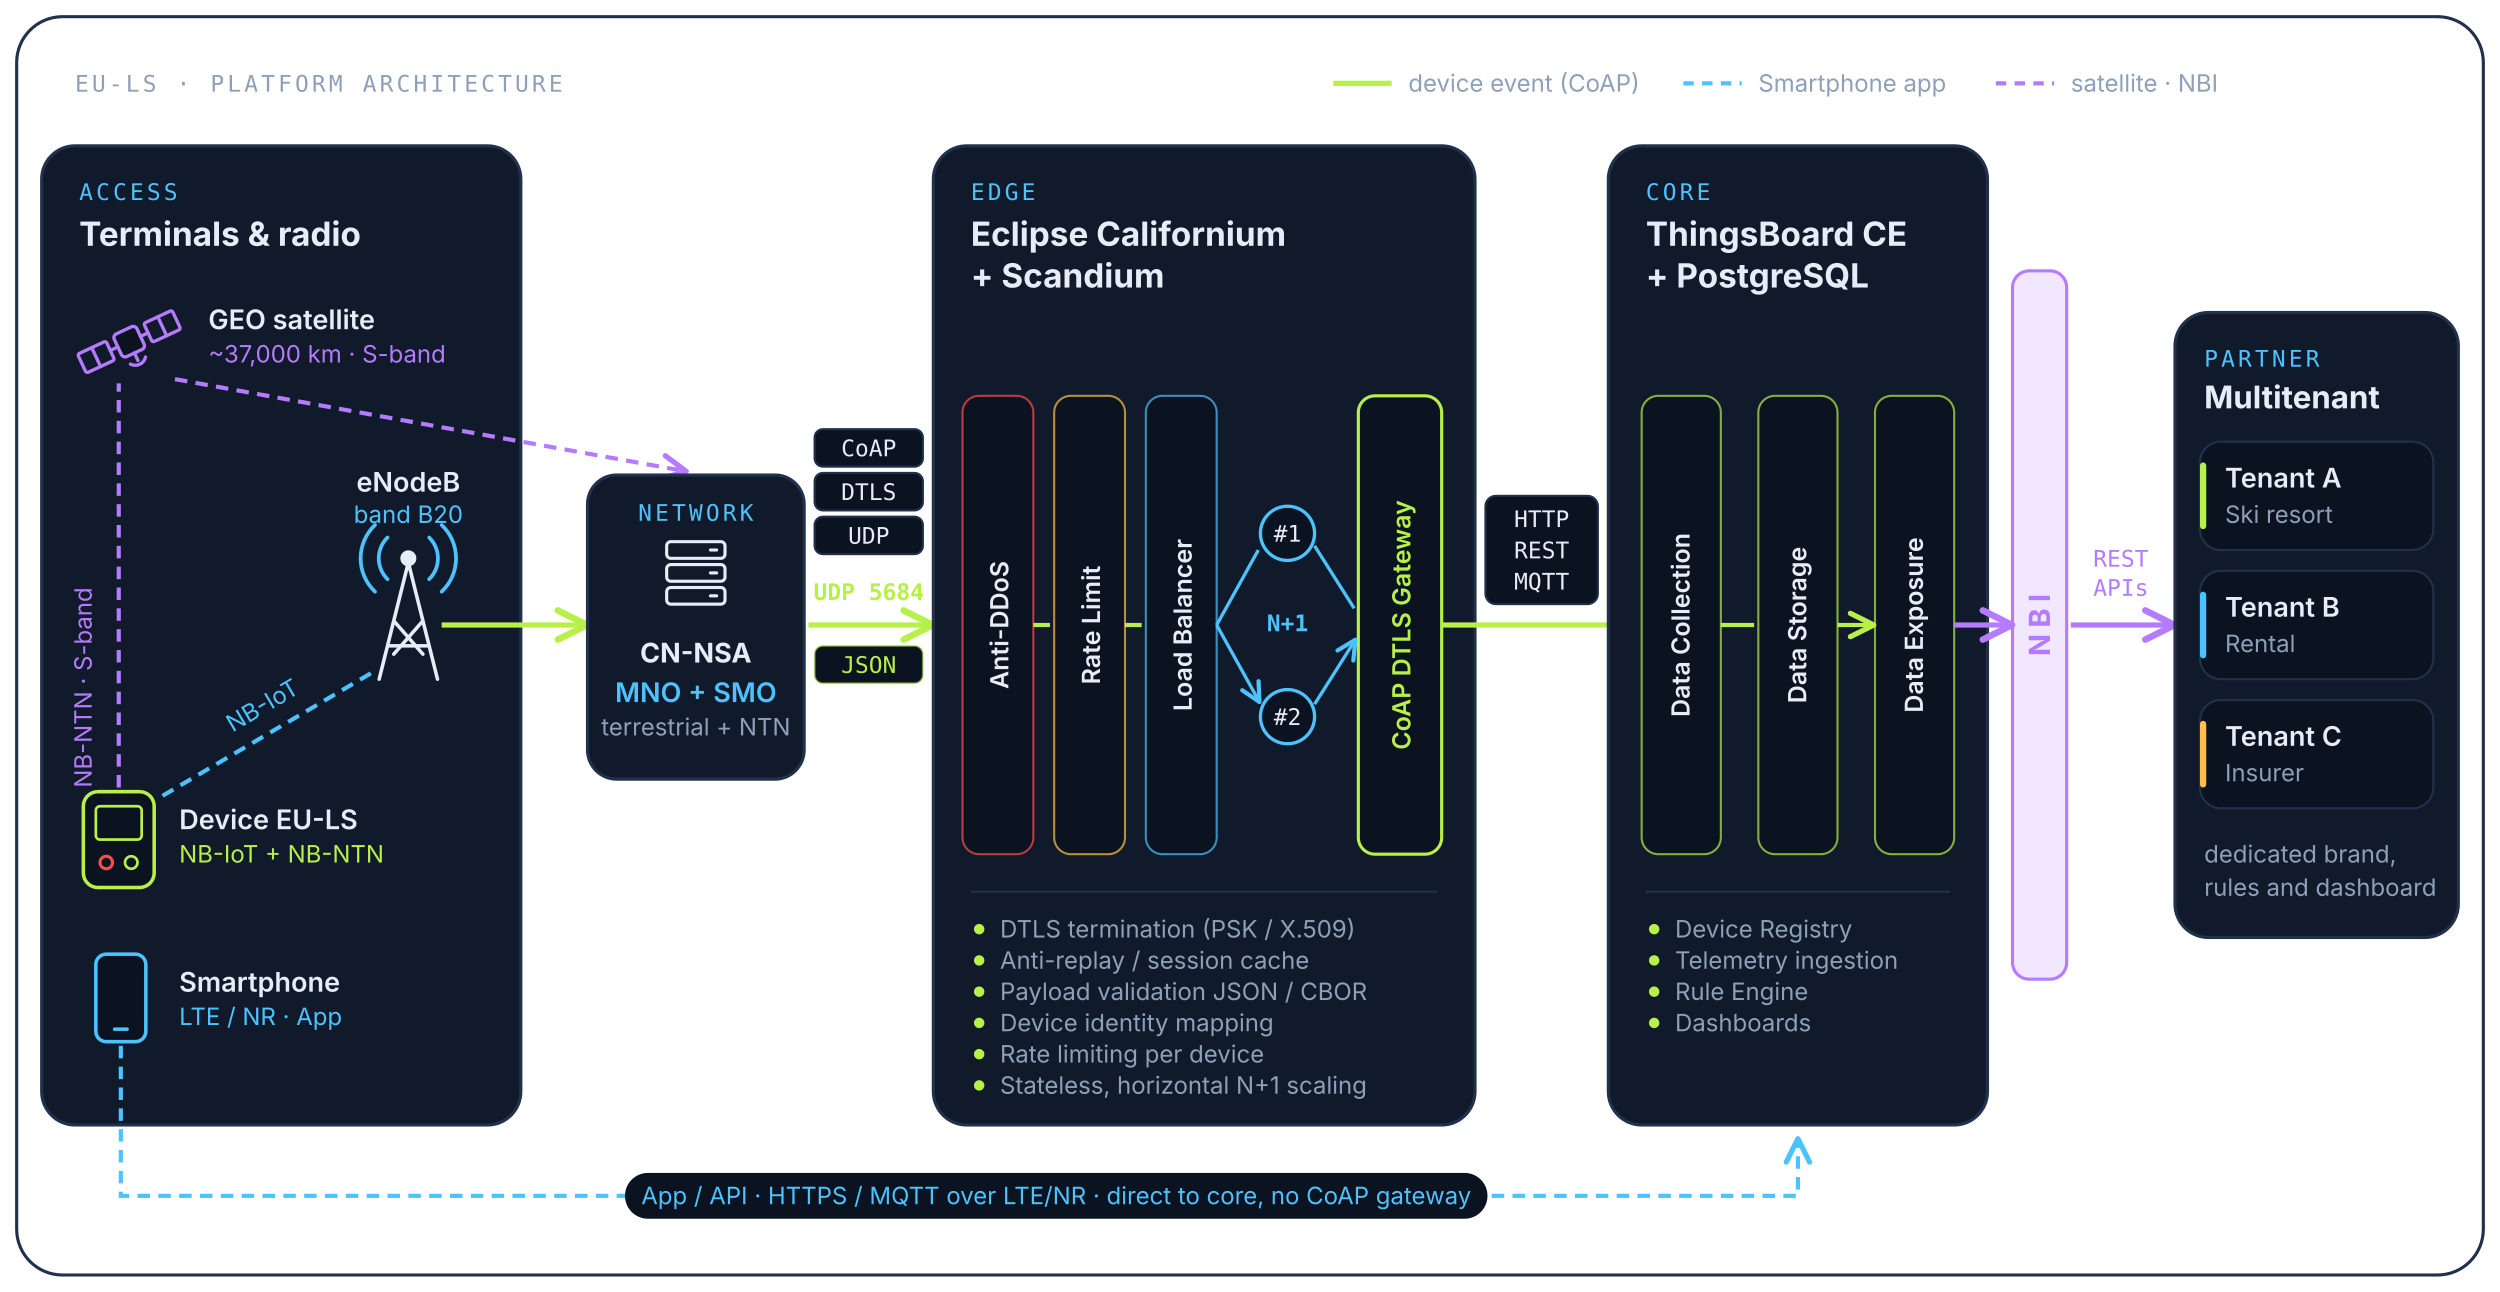
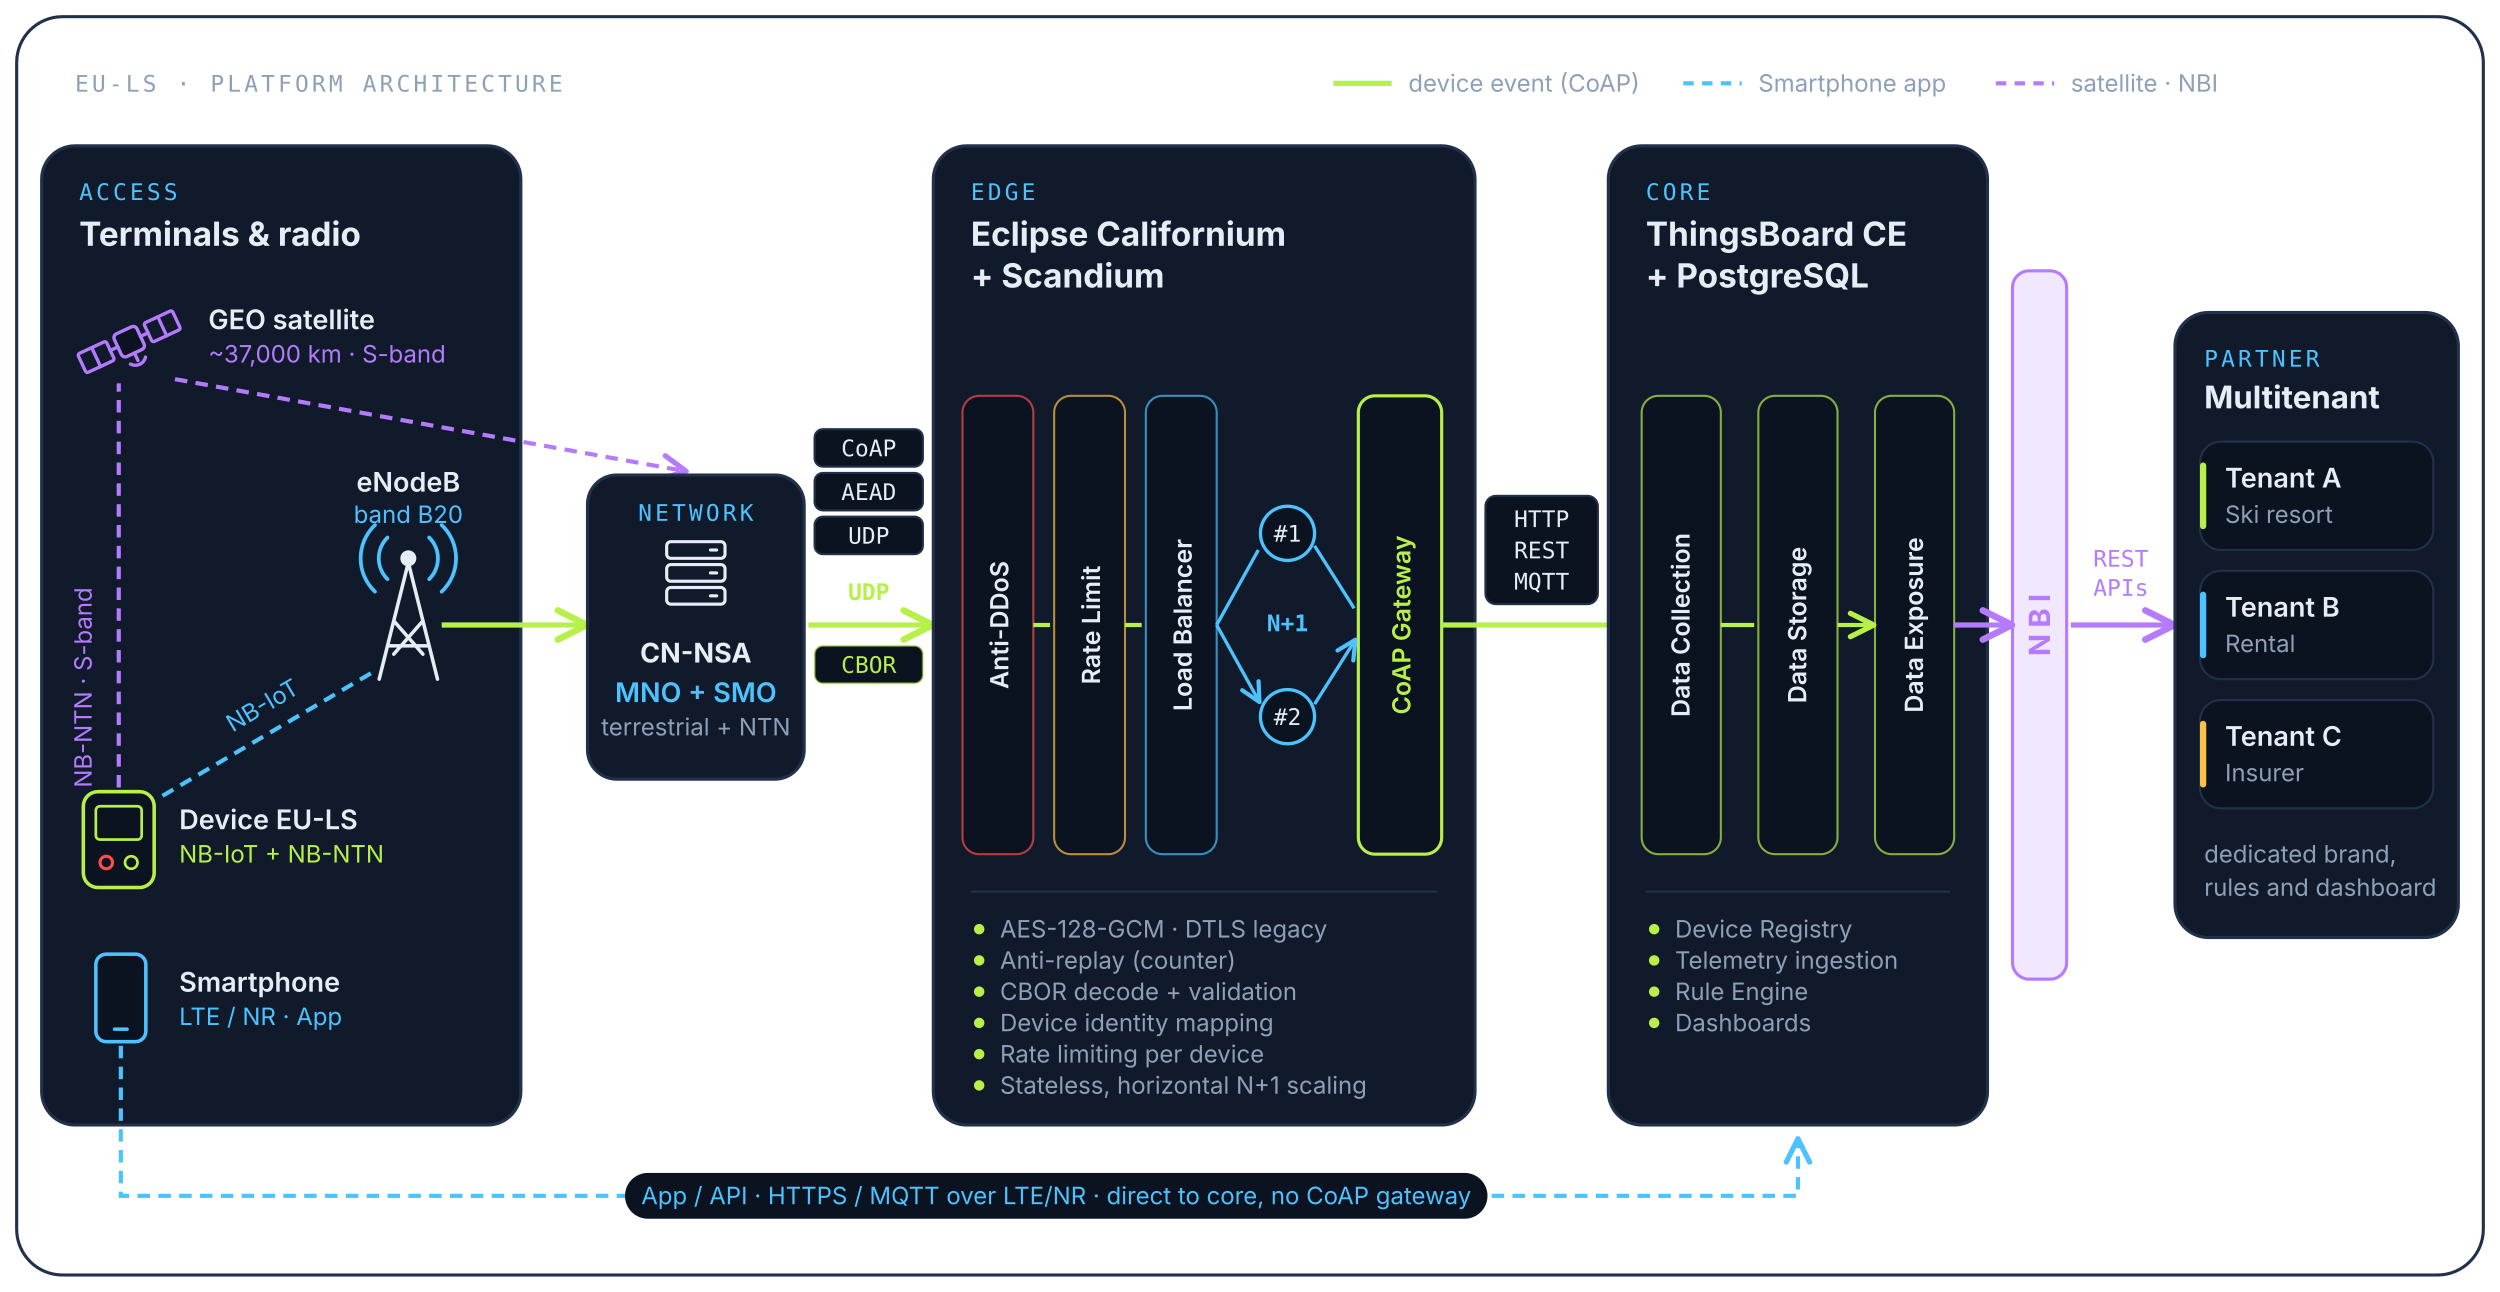
<svg xmlns="http://www.w3.org/2000/svg" viewBox="0 0 1200 620" role="img" aria-labelledby="pl-title pl-desc">
  <defs>
    <marker id="pl-arr" viewBox="0 0 10 10" refX="8" refY="5" markerWidth="7" markerHeight="7" orient="auto-start-reverse">
      <path d="M1 1 L9 5 L1 9" fill="none" stroke="#B8F04A" stroke-width="1.8" stroke-linecap="round" stroke-linejoin="round" />
    </marker>
    <marker id="pl-arr-b" viewBox="0 0 10 10" refX="8" refY="5" markerWidth="7" markerHeight="7" orient="auto-start-reverse">
      <path d="M1 1 L9 5 L1 9" fill="none" stroke="#4CC3FF" stroke-width="1.8" stroke-linecap="round" stroke-linejoin="round" />
    </marker>
    <marker id="pl-arr-v" viewBox="0 0 10 10" refX="8" refY="5" markerWidth="7" markerHeight="7" orient="auto-start-reverse">
      <path d="M1 1 L9 5 L1 9" fill="none" stroke="#B57BFF" stroke-width="1.8" stroke-linecap="round" stroke-linejoin="round" />
    </marker>
    <marker id="pl-arr-s" viewBox="0 0 10 10" refX="8" refY="5" markerWidth="6" markerHeight="6" orient="auto-start-reverse">
      <path d="M1 1 L9 5 L1 9" fill="none" stroke="#8EA0B8" stroke-width="1.8" stroke-linecap="round" stroke-linejoin="round" />
    </marker>
  </defs>
  <style>
  .pl-k{font-family:"JetBrains Mono",monospace;font-size:11px;letter-spacing:1.5px;fill:#8EA0B8}
  .pl-h{font-family:"Space Grotesk",Inter,sans-serif;font-weight:700;font-size:16px;fill:#E6EDF7}
  .pl-t{font-family:Inter,"Space Grotesk",sans-serif;font-size:13px;fill:#E6EDF7}
  .pl-s{font-family:Inter,"Space Grotesk",sans-serif;font-size:11.5px;fill:#8EA0B8}
  .pl-m{font-family:"JetBrains Mono",monospace;font-size:11px;fill:#E6EDF7}
  .pl-v{font-family:"Space Grotesk",Inter,sans-serif;font-size:12px;font-weight:600;fill:#E6EDF7}
  .pl-panel{fill:#111A2B;stroke:#22314A;stroke-width:1.5}
  .pl-in{fill:#0B1220;stroke:#22314A}
  .pl-flow{animation:pl-dash 1.4s linear infinite}
  @keyframes pl-dash{to{stroke-dashoffset:-20}}
  .pl-wave{fill:none;stroke:#4CC3FF;stroke-width:1.8;stroke-linecap:round;animation:pl-w 2.4s ease-in-out infinite}
  .pl-wave2{animation-delay:.4s}
  @keyframes pl-w{0%,100%{opacity:.25}50%{opacity:1}}
  @media (prefers-reduced-motion:reduce){.pl-flow,.pl-wave{animation:none}.pl-pk{display:none}}
</style>
  <rect x="8" y="8" width="1184" height="604" rx="22" fill="none" stroke="#22314A" stroke-width="1.5" />
  <text x="36" y="44" class="pl-k">EU-LS · PLATFORM ARCHITECTURE</text>
  <line x1="640" y1="40" x2="668" y2="40" stroke="#B8F04A" stroke-width="2.5" />
  <text x="676" y="44" class="pl-s">device event (CoAP)</text>
  <line x1="808" y1="40" x2="836" y2="40" stroke="#4CC3FF" stroke-width="2" stroke-dasharray="5 4" />
  <text x="844" y="44" class="pl-s">Smartphone app</text>
  <line x1="958" y1="40" x2="986" y2="40" stroke="#B57BFF" stroke-width="2" stroke-dasharray="5 4" />
  <text x="994" y="44" class="pl-s">satellite · NBI</text>
  <rect x="20" y="70" width="230" height="470" rx="16" class="pl-panel" />
  <text x="38" y="96" class="pl-k" style="fill:#4CC3FF">ACCESS</text>
  <text x="38" y="118" class="pl-h">Terminals &amp; radio</text>
  <g transform="translate(62 164) rotate(-25)" fill="none" stroke="#B57BFF" stroke-width="1.6" stroke-linecap="round" stroke-linejoin="round">
    <rect x="-6" y="-6" width="12" height="12" rx="2" fill="#0B1220" />
    <rect x="-25" y="-5" width="15" height="10" rx="1" />
    <path d="M-17.5 -5 V5 M-10 0 H-6" />
    <rect x="10" y="-5" width="15" height="10" rx="1" />
    <path d="M17.5 -5 V5 M6 0 H10" />
    <path d="M-4 10 A5 5 0 0 0 4 10 M0 6 V10" />
  </g>
  <text x="100" y="158" class="pl-t" style="font-weight:600">GEO satellite</text>
  <text x="100" y="174" class="pl-s" style="fill:#B57BFF">~37,000 km · S-band</text>
  <text x="196" y="236" class="pl-t" text-anchor="middle" style="font-weight:600">eNodeB</text>
  <text x="196" y="251" class="pl-s" text-anchor="middle" style="fill:#4CC3FF">band B20</text>
  <g fill="none" stroke="#E6EDF7" stroke-width="1.7" stroke-linecap="round" stroke-linejoin="round">
    <path d="M196 270 L182 326 M196 270 L210 326 M186 310 H206 M189 298 L203 314 M203 298 L189 314" />
    <circle cx="196" cy="268" r="3" fill="#E6EDF7" />
  </g>
  <path class="pl-wave" d="M186 258 A14 14 0 0 0 186 278 M206 258 A14 14 0 0 1 206 278" />
  <path class="pl-wave pl-wave2" d="M180 252 A22 22 0 0 0 180 284 M212 252 A22 22 0 0 1 212 284" />
  <g transform="translate(40 380)">
    <rect x="0" y="0" width="34" height="46" rx="7" fill="#0B1220" stroke="#B8F04A" stroke-width="1.7" />
    <rect x="6" y="7" width="22" height="16" rx="2" fill="none" stroke="#B8F04A" stroke-width="1.3" />
    <circle cx="11" cy="34" r="3" fill="none" stroke="#FF4D4D" stroke-width="1.5" />
    <circle cx="23" cy="34" r="3" fill="none" stroke="#B8F04A" stroke-width="1.3" />
  </g>
  <text x="86" y="398" class="pl-t" style="font-weight:600">Device EU-LS</text>
  <text x="86" y="414" class="pl-s" style="fill:#B8F04A">NB-IoT + NB-NTN</text>
  <g transform="translate(46 458)" fill="none" stroke="#4CC3FF" stroke-width="1.7" stroke-linecap="round" stroke-linejoin="round">
    <rect x="0" y="0" width="24" height="42" rx="5" fill="#0B1220" />
    <path d="M9 36 H15" />
  </g>
  <text x="86" y="476" class="pl-t" style="font-weight:600">Smartphone</text>
  <text x="86" y="492" class="pl-s" style="fill:#4CC3FF">LTE / NR · App</text>
  <path class="pl-flow" d="M57 378 V184" fill="none" stroke="#B57BFF" stroke-width="2" stroke-dasharray="6 4" />
  <text transform="translate(44 330) rotate(-90)" class="pl-s" text-anchor="middle" style="fill:#B57BFF">NB-NTN · S-band</text>
  <path class="pl-flow" d="M78 382 L180 322" fill="none" stroke="#4CC3FF" stroke-width="2" stroke-dasharray="6 4" />
  <text transform="translate(128 342) rotate(-30.5)" class="pl-s" text-anchor="middle" style="fill:#4CC3FF">NB-IoT</text>
  <path class="pl-flow" d="M84 182 L328 226" fill="none" stroke="#B57BFF" stroke-width="2" stroke-dasharray="6 4" marker-end="url(#pl-arr-v)" />
  <line x1="212" y1="300" x2="280" y2="300" stroke="#B8F04A" stroke-width="2.5" marker-end="url(#pl-arr)" />
  <rect x="282" y="228" width="104" height="146" rx="14" class="pl-panel" />
  <text x="334" y="250" class="pl-k" text-anchor="middle" style="fill:#4CC3FF">NETWORK</text>
  <g transform="translate(320 260)" fill="none" stroke="#E6EDF7" stroke-width="1.5" stroke-linecap="round">
    <rect x="0" y="0" width="28" height="8" rx="2" />
    <rect x="0" y="11" width="28" height="8" rx="2" />
    <rect x="0" y="22" width="28" height="8" rx="2" />
    <path d="M21 4 H24 M21 15 H24 M21 26 H24" />
  </g>
  <text x="334" y="318" class="pl-t" text-anchor="middle" style="font-weight:700">CN-NSA</text>
  <text x="334" y="337" class="pl-t" text-anchor="middle" style="fill:#4CC3FF;font-weight:600">MNO + SMO</text>
  <text x="334" y="353" class="pl-s" text-anchor="middle">terrestrial + NTN</text>
  <g class="pl-m" text-anchor="middle">
    <rect x="391" y="206" width="52" height="18" rx="4" class="pl-in" />
    <text x="417" y="219">CoAP</text>
    <rect x="391" y="227" width="52" height="18" rx="4" class="pl-in" />
-     <text x="417" y="240">DTLS</text>
+     <text x="417" y="240">AEAD</text>
    <rect x="391" y="248" width="52" height="18" rx="4" class="pl-in" />
    <text x="417" y="261">UDP</text>
-     <text x="417" y="288" style="fill:#B8F04A;font-weight:700">UDP 5684</text>
+     <text x="417" y="288" style="fill:#B8F04A;font-weight:700">UDP</text>
    <rect x="391" y="310" width="52" height="18" rx="4" class="pl-in" style="stroke:#B8F04A;stroke-opacity:.5" />
-     <text x="417" y="323" style="fill:#B8F04A">JSON</text>
+     <text x="417" y="323" style="fill:#B8F04A">CBOR</text>
  </g>
  <line x1="388" y1="300" x2="446" y2="300" stroke="#B8F04A" stroke-width="2.5" marker-end="url(#pl-arr)" />
  <rect x="448" y="70" width="260" height="470" rx="16" class="pl-panel" />
  <text x="466" y="96" class="pl-k" style="fill:#4CC3FF">EDGE</text>
  <text x="466" y="118" class="pl-h">Eclipse Californium</text>
  <text x="466" y="138" class="pl-h">+ Scandium</text>
  <g>
    <rect x="462" y="190" width="34" height="220" rx="8" fill="#0B1220" stroke="#FF4D4D" stroke-opacity=".7" />
    <text transform="translate(484 300) rotate(-90)" class="pl-v" text-anchor="middle">Anti-DDoS</text>
    <rect x="506" y="190" width="34" height="220" rx="8" fill="#0B1220" stroke="#FFC247" stroke-opacity=".7" />
    <text transform="translate(528 300) rotate(-90)" class="pl-v" text-anchor="middle">Rate Limit</text>
    <rect x="550" y="190" width="34" height="220" rx="8" fill="#0B1220" stroke="#4CC3FF" stroke-opacity=".7" />
    <text transform="translate(572 300) rotate(-90)" class="pl-v" text-anchor="middle">Load Balancer</text>
    <rect x="652" y="190" width="40" height="220" rx="8" fill="#0B1220" stroke="#B8F04A" stroke-width="1.5" />
-     <text transform="translate(677 300) rotate(-90)" class="pl-v" text-anchor="middle" style="fill:#B8F04A">CoAP DTLS Gateway</text>
+     <text transform="translate(677 300) rotate(-90)" class="pl-v" text-anchor="middle" style="fill:#B8F04A">CoAP Gateway</text>
  </g>
  <path d="M496 300 H504 M540 300 H548" stroke="#B8F04A" stroke-width="2" />
  <path d="M584 300 L604 264 M584 300 L604 336" fill="none" stroke="#4CC3FF" stroke-width="1.6" marker-end="url(#pl-arr-b)" />
  <circle cx="618" cy="256" r="13" fill="#0B1220" stroke="#4CC3FF" stroke-width="1.6" />
  <text x="618" y="260" class="pl-m" text-anchor="middle">#1</text>
  <circle cx="618" cy="344" r="13" fill="#0B1220" stroke="#4CC3FF" stroke-width="1.6" />
  <text x="618" y="348" class="pl-m" text-anchor="middle">#2</text>
  <path d="M631 262 L650 292 M631 338 L650 308" fill="none" stroke="#4CC3FF" stroke-width="1.6" marker-end="url(#pl-arr-b)" />
  <text x="618" y="303" class="pl-m" text-anchor="middle" style="fill:#4CC3FF;font-weight:700">N+1</text>
  <line x1="466" y1="428" x2="690" y2="428" stroke="#22314A" />
  <g class="pl-s">
    <circle cx="470" cy="446" r="2.5" fill="#B8F04A" />
-     <text x="480" y="450">DTLS termination (PSK / X.509)</text>
+     <text x="480" y="450">AES-128-GCM · DTLS legacy</text>
    <circle cx="470" cy="461" r="2.5" fill="#B8F04A" />
-     <text x="480" y="465">Anti-replay / session cache</text>
+     <text x="480" y="465">Anti-replay (counter)</text>
    <circle cx="470" cy="476" r="2.5" fill="#B8F04A" />
-     <text x="480" y="480">Payload validation JSON / CBOR</text>
+     <text x="480" y="480">CBOR decode + validation</text>
    <circle cx="470" cy="491" r="2.5" fill="#B8F04A" />
    <text x="480" y="495">Device identity mapping</text>
    <circle cx="470" cy="506" r="2.5" fill="#B8F04A" />
    <text x="480" y="510">Rate limiting per device</text>
    <circle cx="470" cy="521" r="2.5" fill="#B8F04A" />
    <text x="480" y="525">Stateless, horizontal N+1 scaling</text>
  </g>
  <rect x="713" y="238" width="54" height="52" rx="5" class="pl-in" />
  <text x="740" y="253" class="pl-m" text-anchor="middle">HTTP</text>
  <text x="740" y="268" class="pl-m" text-anchor="middle">REST</text>
  <text x="740" y="283" class="pl-m" text-anchor="middle">MQTT</text>
  <line x1="692" y1="300" x2="786" y2="300" stroke="#B8F04A" stroke-width="2.5" marker-end="url(#pl-arr)" />
  <rect x="772" y="70" width="182" height="470" rx="16" class="pl-panel" />
  <text x="790" y="96" class="pl-k" style="fill:#4CC3FF">CORE</text>
  <text x="790" y="118" class="pl-h">ThingsBoard CE</text>
  <text x="790" y="138" class="pl-h">+ PostgreSQL</text>
  <rect x="788" y="190" width="38" height="220" rx="8" fill="#0B1220" stroke="#B8F04A" stroke-opacity=".7" />
  <text transform="translate(811 300) rotate(-90)" class="pl-v" text-anchor="middle">Data Collection</text>
  <rect x="844" y="190" width="38" height="220" rx="8" fill="#0B1220" stroke="#B8F04A" stroke-opacity=".7" />
  <text transform="translate(867 300) rotate(-90)" class="pl-v" text-anchor="middle">Data Storage</text>
  <rect x="900" y="190" width="38" height="220" rx="8" fill="#0B1220" stroke="#B8F04A" stroke-opacity=".7" />
  <text transform="translate(923 300) rotate(-90)" class="pl-v" text-anchor="middle">Data Exposure</text>
  <path d="M826 300 H842 M882 300 H898" stroke="#B8F04A" stroke-width="2" marker-end="url(#pl-arr)" />
  <line x1="790" y1="428" x2="936" y2="428" stroke="#22314A" />
  <g class="pl-s">
    <circle cx="794" cy="446" r="2.5" fill="#B8F04A" />
    <text x="804" y="450">Device Registry</text>
    <circle cx="794" cy="461" r="2.5" fill="#B8F04A" />
    <text x="804" y="465">Telemetry ingestion</text>
    <circle cx="794" cy="476" r="2.5" fill="#B8F04A" />
    <text x="804" y="480">Rule Engine</text>
    <circle cx="794" cy="491" r="2.5" fill="#B8F04A" />
    <text x="804" y="495">Dashboards</text>
  </g>
  <line x1="938" y1="300" x2="964" y2="300" stroke="#B57BFF" stroke-width="2.5" marker-end="url(#pl-arr-v)" />
  <rect x="966" y="130" width="26" height="340" rx="8" fill="#B57BFF" fill-opacity=".18" stroke="#B57BFF" stroke-width="1.5" />
  <text transform="translate(984 300) rotate(-90)" text-anchor="middle" style="font-family:'Space Grotesk',Inter,sans-serif;font-weight:700;font-size:14px;letter-spacing:3px;fill:#B57BFF">NBI</text>
  <text x="1018" y="272" class="pl-m" text-anchor="middle" style="fill:#B57BFF">REST</text>
  <text x="1018" y="286" class="pl-m" text-anchor="middle" style="fill:#B57BFF">APIs</text>
  <line x1="994" y1="300" x2="1042" y2="300" stroke="#B57BFF" stroke-width="2.5" marker-end="url(#pl-arr-v)" />
  <rect x="1044" y="150" width="136" height="300" rx="16" class="pl-panel" />
  <text x="1058" y="176" class="pl-k" style="fill:#4CC3FF">PARTNER</text>
  <text x="1058" y="196" class="pl-h" style="font-size:15px">Multitenant</text>
  <g>
    <rect x="1056" y="212" width="112" height="52" rx="10" class="pl-in" />
    <rect x="1056" y="222" width="3" height="32" rx="1.5" fill="#B8F04A" />
    <text x="1068" y="234" class="pl-t" style="font-weight:600">Tenant A</text>
    <text x="1068" y="251" class="pl-s">Ski resort</text>
    <rect x="1056" y="274" width="112" height="52" rx="10" class="pl-in" />
    <rect x="1056" y="284" width="3" height="32" rx="1.5" fill="#4CC3FF" />
    <text x="1068" y="296" class="pl-t" style="font-weight:600">Tenant B</text>
    <text x="1068" y="313" class="pl-s">Rental</text>
    <rect x="1056" y="336" width="112" height="52" rx="10" class="pl-in" />
    <rect x="1056" y="346" width="3" height="32" rx="1.5" fill="#FFC247" />
    <text x="1068" y="358" class="pl-t" style="font-weight:600">Tenant C</text>
    <text x="1068" y="375" class="pl-s">Insurer</text>
  </g>
  <text x="1058" y="414" class="pl-s">dedicated brand,</text>
  <text x="1058" y="430" class="pl-s">rules and dashboard</text>
  <path class="pl-flow" d="M58 502 V574 H863 V548" fill="none" stroke="#4CC3FF" stroke-width="2" stroke-dasharray="6 4" marker-end="url(#pl-arr-b)" />
  <rect x="300" y="563" width="414" height="22" rx="11" fill="#0B1220" />
  <text x="507" y="578" class="pl-s" text-anchor="middle" style="fill:#4CC3FF">App / API · HTTPS / MQTT over LTE/NR · direct to core, no CoAP gateway</text>
  <g class="pl-pk">
    <rect x="-6" y="-4" width="12" height="8" rx="2.5" fill="#E6EDF7" opacity="0">
      <animateMotion dur="1.6s" begin="0s" repeatCount="indefinite" path="M216 300 H266" />
      <animate attributeName="opacity" values="0;1;1;0" keyTimes="0;0.15;0.8;1" dur="1.6s" begin="0s" repeatCount="indefinite" />
    </rect>
    <rect x="-6" y="-4" width="12" height="8" rx="2.5" fill="#E6EDF7" opacity="0">
      <animateMotion dur="1.6s" begin="0.4s" repeatCount="indefinite" path="M392 300 H432" />
      <animate attributeName="opacity" values="0;1;1;0" keyTimes="0;0.15;0.8;1" dur="1.6s" begin="0.4s" repeatCount="indefinite" />
    </rect>
    <rect x="-6" y="-4" width="12" height="8" rx="2.5" fill="#E6EDF7" opacity="0">
      <animateMotion dur="1.6s" begin="0.8s" repeatCount="indefinite" path="M696 300 H772" />
      <animate attributeName="opacity" values="0;1;1;0" keyTimes="0;0.15;0.8;1" dur="1.6s" begin="0.8s" repeatCount="indefinite" />
    </rect>
    <rect x="-6" y="-4" width="12" height="8" rx="2.5" fill="#E6EDF7" opacity="0">
      <animateMotion dur="1.6s" begin="1.2s" repeatCount="indefinite" path="M996 300 H1030" />
      <animate attributeName="opacity" values="0;1;1;0" keyTimes="0;0.15;0.8;1" dur="1.6s" begin="1.2s" repeatCount="indefinite" />
    </rect>
  </g>
</svg>
